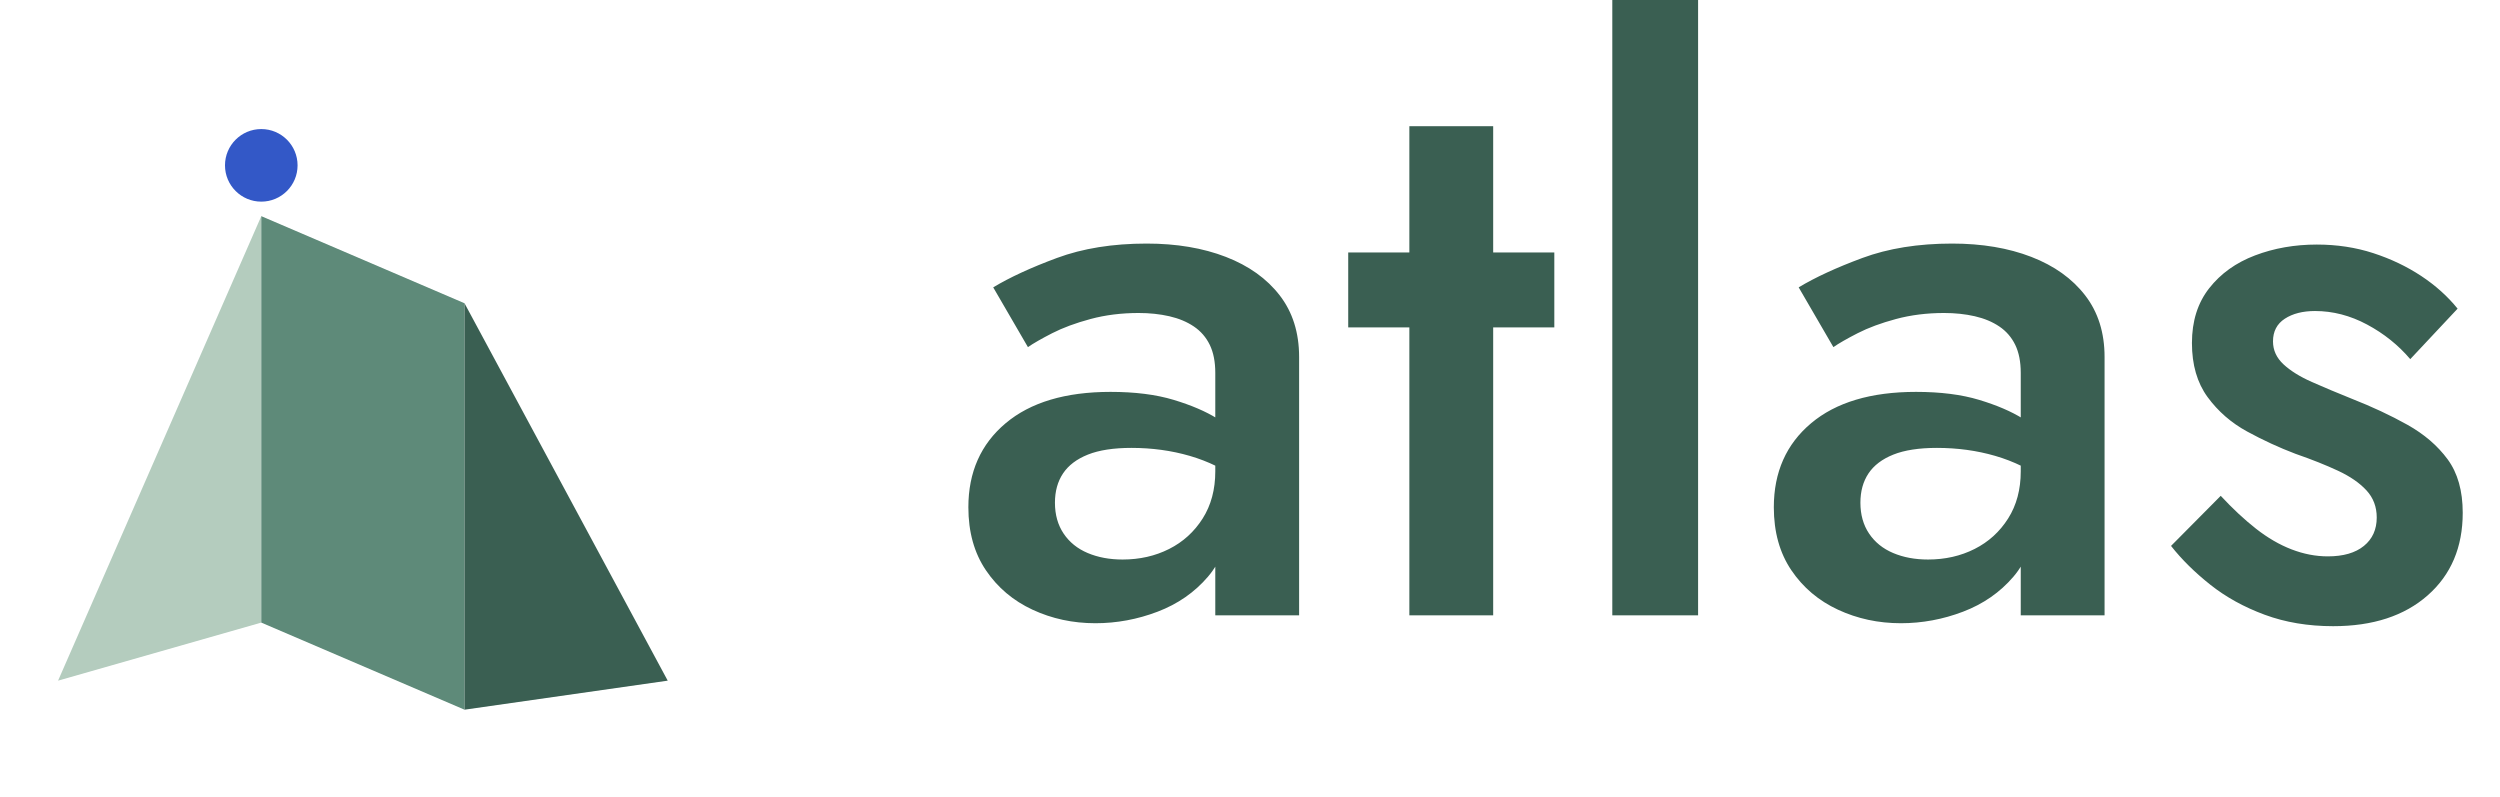
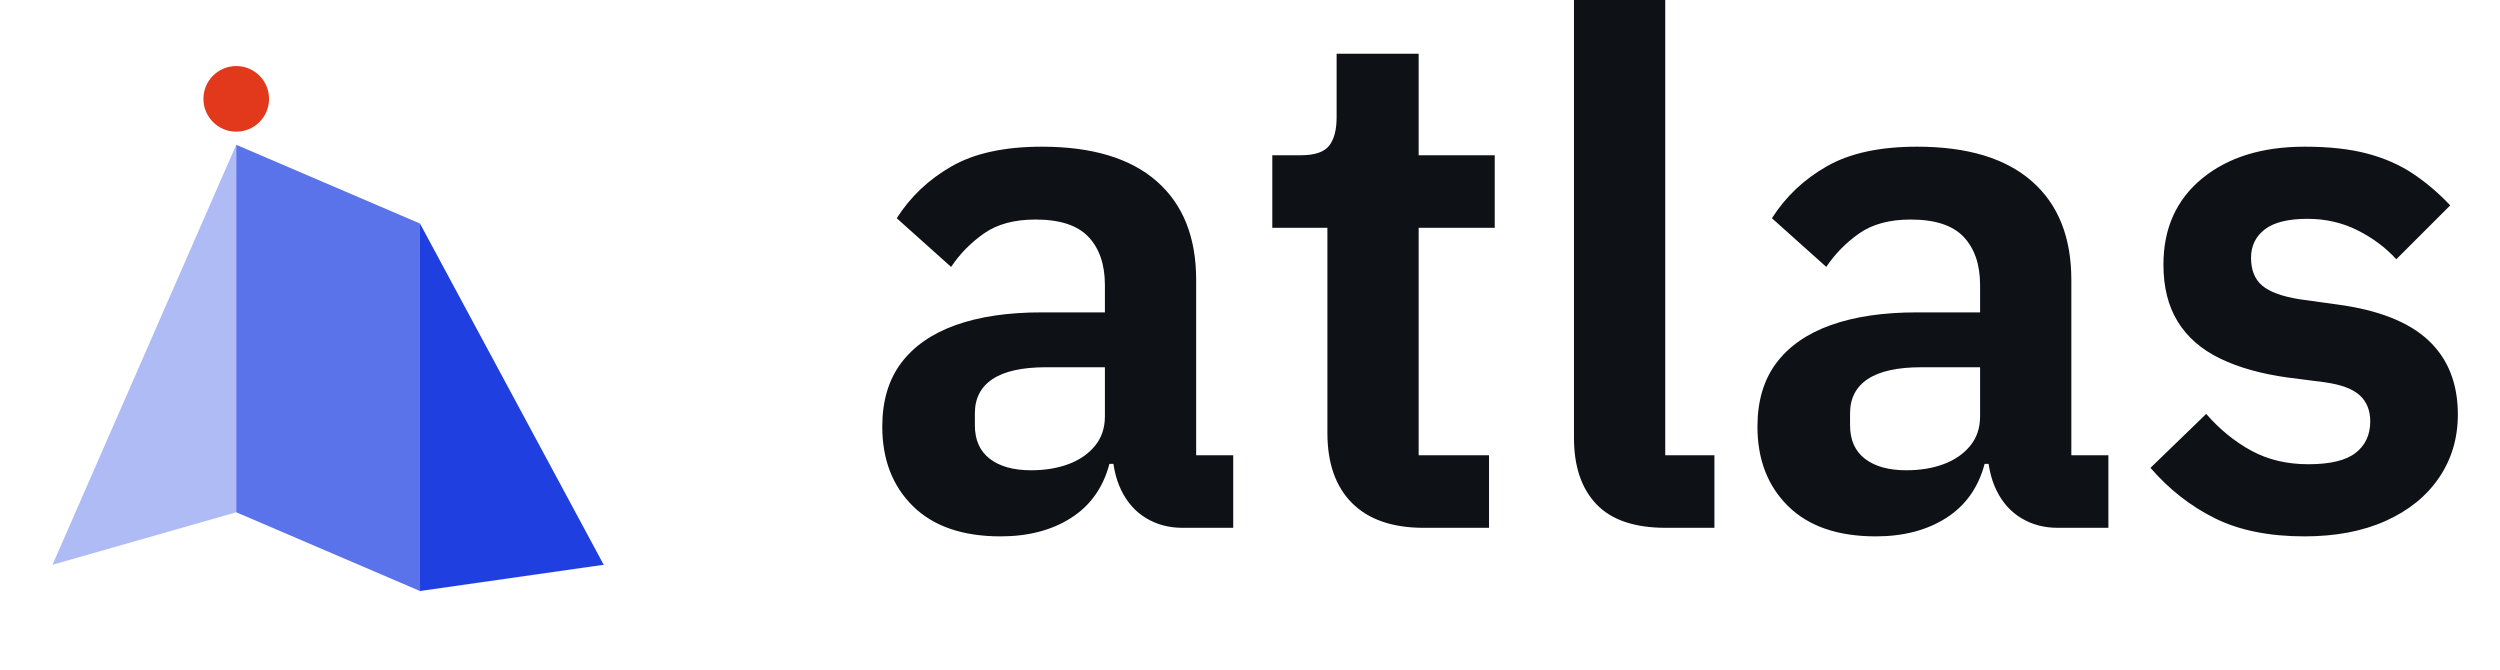
- <svg xmlns="http://www.w3.org/2000/svg" viewBox="0 -9.0 316.9 101.0">
+ <svg xmlns="http://www.w3.org/2000/svg" viewBox="0 -1.9 350.5 93.9">
  <g transform="scale(0.92)">
-     <path d="M8 84 L36 20 L36 76Z" fill="#B4CCBE" />
-     <path d="M36 20 L64 32 L64 88 L36 76Z" fill="#5E8A79" />
-     <path d="M64 32 L92 84 L64 88Z" fill="#3A5F52" />
-     <circle cx="36" cy="13" r="5" fill="#3358C7" />
+     <path d="M8 84 L36 20 L36 76Z" fill="#AEBBF5" />
+     <path d="M36 20 L64 32 L64 88 L36 76Z" fill="#5A73EA" />
+     <path d="M64 32 L92 84 L64 88Z" fill="#1F3FE0" />
+     <circle cx="36" cy="13" r="5" fill="#E2381B" />
  </g>
-   <path d="M133.725 54.725Q133.725 52.55 134.75 51.012Q135.775 49.475 137.9 48.625Q140.025 47.775 143.425 47.775Q147.325 47.775 150.812 48.787Q154.3 49.8 157.35 51.975V46.475Q156.45 45.4 154.287 44.05Q152.125 42.7 148.775 41.688Q145.425 40.675 140.775 40.675Q132.2 40.675 127.475 44.65Q122.75 48.625 122.75 55.3Q122.75 60.0 124.975 63.288Q127.2 66.575 130.887 68.287Q134.575 70.0 138.85 70.0Q142.9 70.0 146.738 68.537Q150.575 67.075 153.113 64.112Q155.65 61.15 155.65 56.75L154.05 50.75Q154.05 54.2 152.45 56.725Q150.85 59.25 148.2 60.587Q145.55 61.925 142.3 61.925Q139.825 61.925 137.875 61.1Q135.925 60.275 134.825 58.638Q133.725 57.0 133.725 54.725ZM130.3 35.0Q131.35 34.275 133.375 33.237Q135.4 32.2 138.238 31.437Q141.075 30.675 144.325 30.675Q146.425 30.675 148.225 31.087Q150.025 31.5 151.338 32.388Q152.65 33.275 153.35 34.712Q154.05 36.15 154.05 38.275V69.0H164.675V36.25Q164.675 31.625 162.213 28.438Q159.75 25.25 155.387 23.562Q151.025 21.875 145.35 21.875Q138.9 21.875 133.975 23.7Q129.05 25.525 125.9 27.425ZM170.9 23.0V32.5H197.025V23.0ZM178.65 7.0V69.0H189.275V7.0ZM204.375 -9.0V69.0H215.25V-9.0ZM235.825 54.725Q235.825 52.55 236.85 51.012Q237.875 49.475 240.0 48.625Q242.125 47.775 245.525 47.775Q249.425 47.775 252.912 48.787Q256.4 49.8 259.45 51.975V46.475Q258.55 45.4 256.387 44.05Q254.225 42.7 250.875 41.688Q247.525 40.675 242.875 40.675Q234.3 40.675 229.575 44.65Q224.85 48.625 224.85 55.3Q224.85 60.0 227.075 63.288Q229.3 66.575 232.987 68.287Q236.675 70.0 240.95 70.0Q245.0 70.0 248.838 68.537Q252.675 67.075 255.213 64.112Q257.75 61.15 257.75 56.75L256.15 50.75Q256.15 54.2 254.55 56.725Q252.95 59.25 250.3 60.587Q247.65 61.925 244.4 61.925Q241.925 61.925 239.975 61.1Q238.025 60.275 236.925 58.638Q235.825 57.0 235.825 54.725ZM232.4 35.0Q233.45 34.275 235.475 33.237Q237.5 32.2 240.338 31.437Q243.175 30.675 246.425 30.675Q248.525 30.675 250.325 31.087Q252.125 31.5 253.438 32.388Q254.75 33.275 255.45 34.712Q256.15 36.15 256.15 38.275V69.0H266.775V36.25Q266.775 31.625 264.312 28.438Q261.85 25.25 257.488 23.562Q253.125 21.875 247.45 21.875Q241.0 21.875 236.075 23.7Q231.15 25.525 228.0 27.425ZM281.5 53.85 275.2 60.2Q277.225 62.775 280.188 65.125Q283.15 67.475 287.075 68.925Q291.0 70.375 295.75 70.375Q303.3 70.375 307.738 66.463Q312.175 62.55 312.175 56.0Q312.175 51.825 310.263 49.225Q308.35 46.625 305.15 44.837Q301.95 43.05 298.125 41.55Q295.325 40.425 293.062 39.425Q290.8 38.425 289.462 37.188Q288.125 35.95 288.125 34.275Q288.125 32.375 289.625 31.4Q291.125 30.425 293.45 30.425Q296.85 30.425 300.05 32.138Q303.25 33.85 305.525 36.525L311.525 30.125Q309.625 27.775 306.9 25.975Q304.175 24.175 300.837 23.087Q297.5 22.0 293.675 22.0Q289.475 22.0 285.85 23.375Q282.225 24.75 280.038 27.537Q277.85 30.325 277.85 34.475Q277.85 38.625 279.837 41.337Q281.825 44.05 284.85 45.7Q287.875 47.35 290.975 48.525Q294.075 49.6 296.375 50.675Q298.675 51.75 299.975 53.163Q301.275 54.575 301.275 56.6Q301.275 58.875 299.65 60.2Q298.025 61.525 295.075 61.525Q292.775 61.525 290.475 60.638Q288.175 59.75 285.962 58.013Q283.75 56.275 281.5 53.85Z" fill="#3A5F52" />
+   <path d="M172.897 72.1H165.788Q162.941 72.1 160.694 70.75Q158.447 69.4 157.195 66.824Q155.942 64.247 155.942 60.724V59.601L159.113 63.136H155.542Q154.224 68.118 150.169 70.709Q146.113 73.3 140.29 73.3Q132.301 73.3 127.998 69.065Q123.695 64.829 123.695 57.912Q123.695 52.518 126.342 48.992Q128.988 45.465 133.979 43.68Q138.971 41.895 146.047 41.895H154.908V38.064Q154.908 33.763 152.613 31.321Q150.318 28.879 145.176 28.879Q140.717 28.879 137.94 30.838Q135.163 32.797 133.345 35.522L125.724 28.695Q128.6 24.172 133.412 21.419Q138.223 18.665 146.069 18.665Q156.638 18.665 162.17 23.512Q167.702 28.359 167.702 37.335V61.927H172.897ZM154.908 49.587H146.705Q141.668 49.587 139.173 51.235Q136.678 52.882 136.678 56.047V57.724Q136.678 60.819 138.773 62.426Q140.868 64.032 144.551 64.032Q147.494 64.032 149.803 63.17Q152.113 62.308 153.51 60.616Q154.908 58.924 154.908 56.465ZM208.761 72.1H199.607Q193.04 72.1 189.571 68.642Q186.101 65.185 186.101 58.806V30.038H178.377V19.865H182.401Q185.287 19.865 186.341 18.533Q187.395 17.201 187.395 14.531V5.636H198.896V19.865H209.561V30.038H198.896V61.927H208.761ZM240.361 72.1H233.543Q226.976 72.1 223.824 68.798Q220.672 65.496 220.672 59.499V-1.9H233.466V61.927H240.361ZM295.597 72.1H288.488Q285.641 72.1 283.394 70.75Q281.147 69.4 279.895 66.824Q278.642 64.247 278.642 60.724V59.601L281.813 63.136H278.242Q276.924 68.118 272.869 70.709Q268.813 73.3 262.99 73.3Q255.001 73.3 250.698 69.065Q246.395 64.829 246.395 57.912Q246.395 52.518 249.042 48.992Q251.688 45.465 256.679 43.68Q261.671 41.895 268.747 41.895H277.608V38.064Q277.608 33.763 275.313 31.321Q273.018 28.879 267.876 28.879Q263.417 28.879 260.64 30.838Q257.863 32.797 256.045 35.522L248.424 28.695Q251.3 24.172 256.112 21.419Q260.923 18.665 268.769 18.665Q279.338 18.665 284.87 23.512Q290.402 28.359 290.402 37.335V61.927H295.597ZM277.608 49.587H269.405Q264.368 49.587 261.873 51.235Q259.378 52.882 259.378 56.047V57.724Q259.378 60.819 261.473 62.426Q263.568 64.032 267.251 64.032Q270.194 64.032 272.503 63.17Q274.813 62.308 276.21 60.616Q277.608 58.924 277.608 56.465ZM323.094 73.3Q315.641 73.3 310.529 70.762Q305.418 68.223 301.495 63.694L309.31 56.132Q312.169 59.409 315.658 61.298Q319.146 63.186 323.623 63.186Q328.229 63.186 330.269 61.586Q332.308 59.985 332.308 57.183Q332.308 54.888 330.851 53.535Q329.395 52.181 325.917 51.692L320.688 51.022Q315.142 50.251 311.237 48.354Q307.331 46.458 305.322 43.196Q303.313 39.935 303.313 35.205Q303.313 27.576 308.739 23.121Q314.165 18.665 323.123 18.665Q328.24 18.665 331.877 19.63Q335.515 20.595 338.291 22.445Q341.068 24.295 343.52 26.895L335.964 34.445Q333.7 31.974 330.506 30.377Q327.312 28.779 323.51 28.779Q319.456 28.779 317.526 30.259Q315.596 31.74 315.596 34.241Q315.596 36.813 317.159 38.14Q318.722 39.467 322.394 40.055L327.733 40.796Q336.333 41.955 340.462 45.817Q344.591 49.678 344.591 56.213Q344.591 61.213 341.938 65.095Q339.286 68.977 334.457 71.138Q329.628 73.3 323.094 73.3Z" fill="#0E1116" />
</svg>
